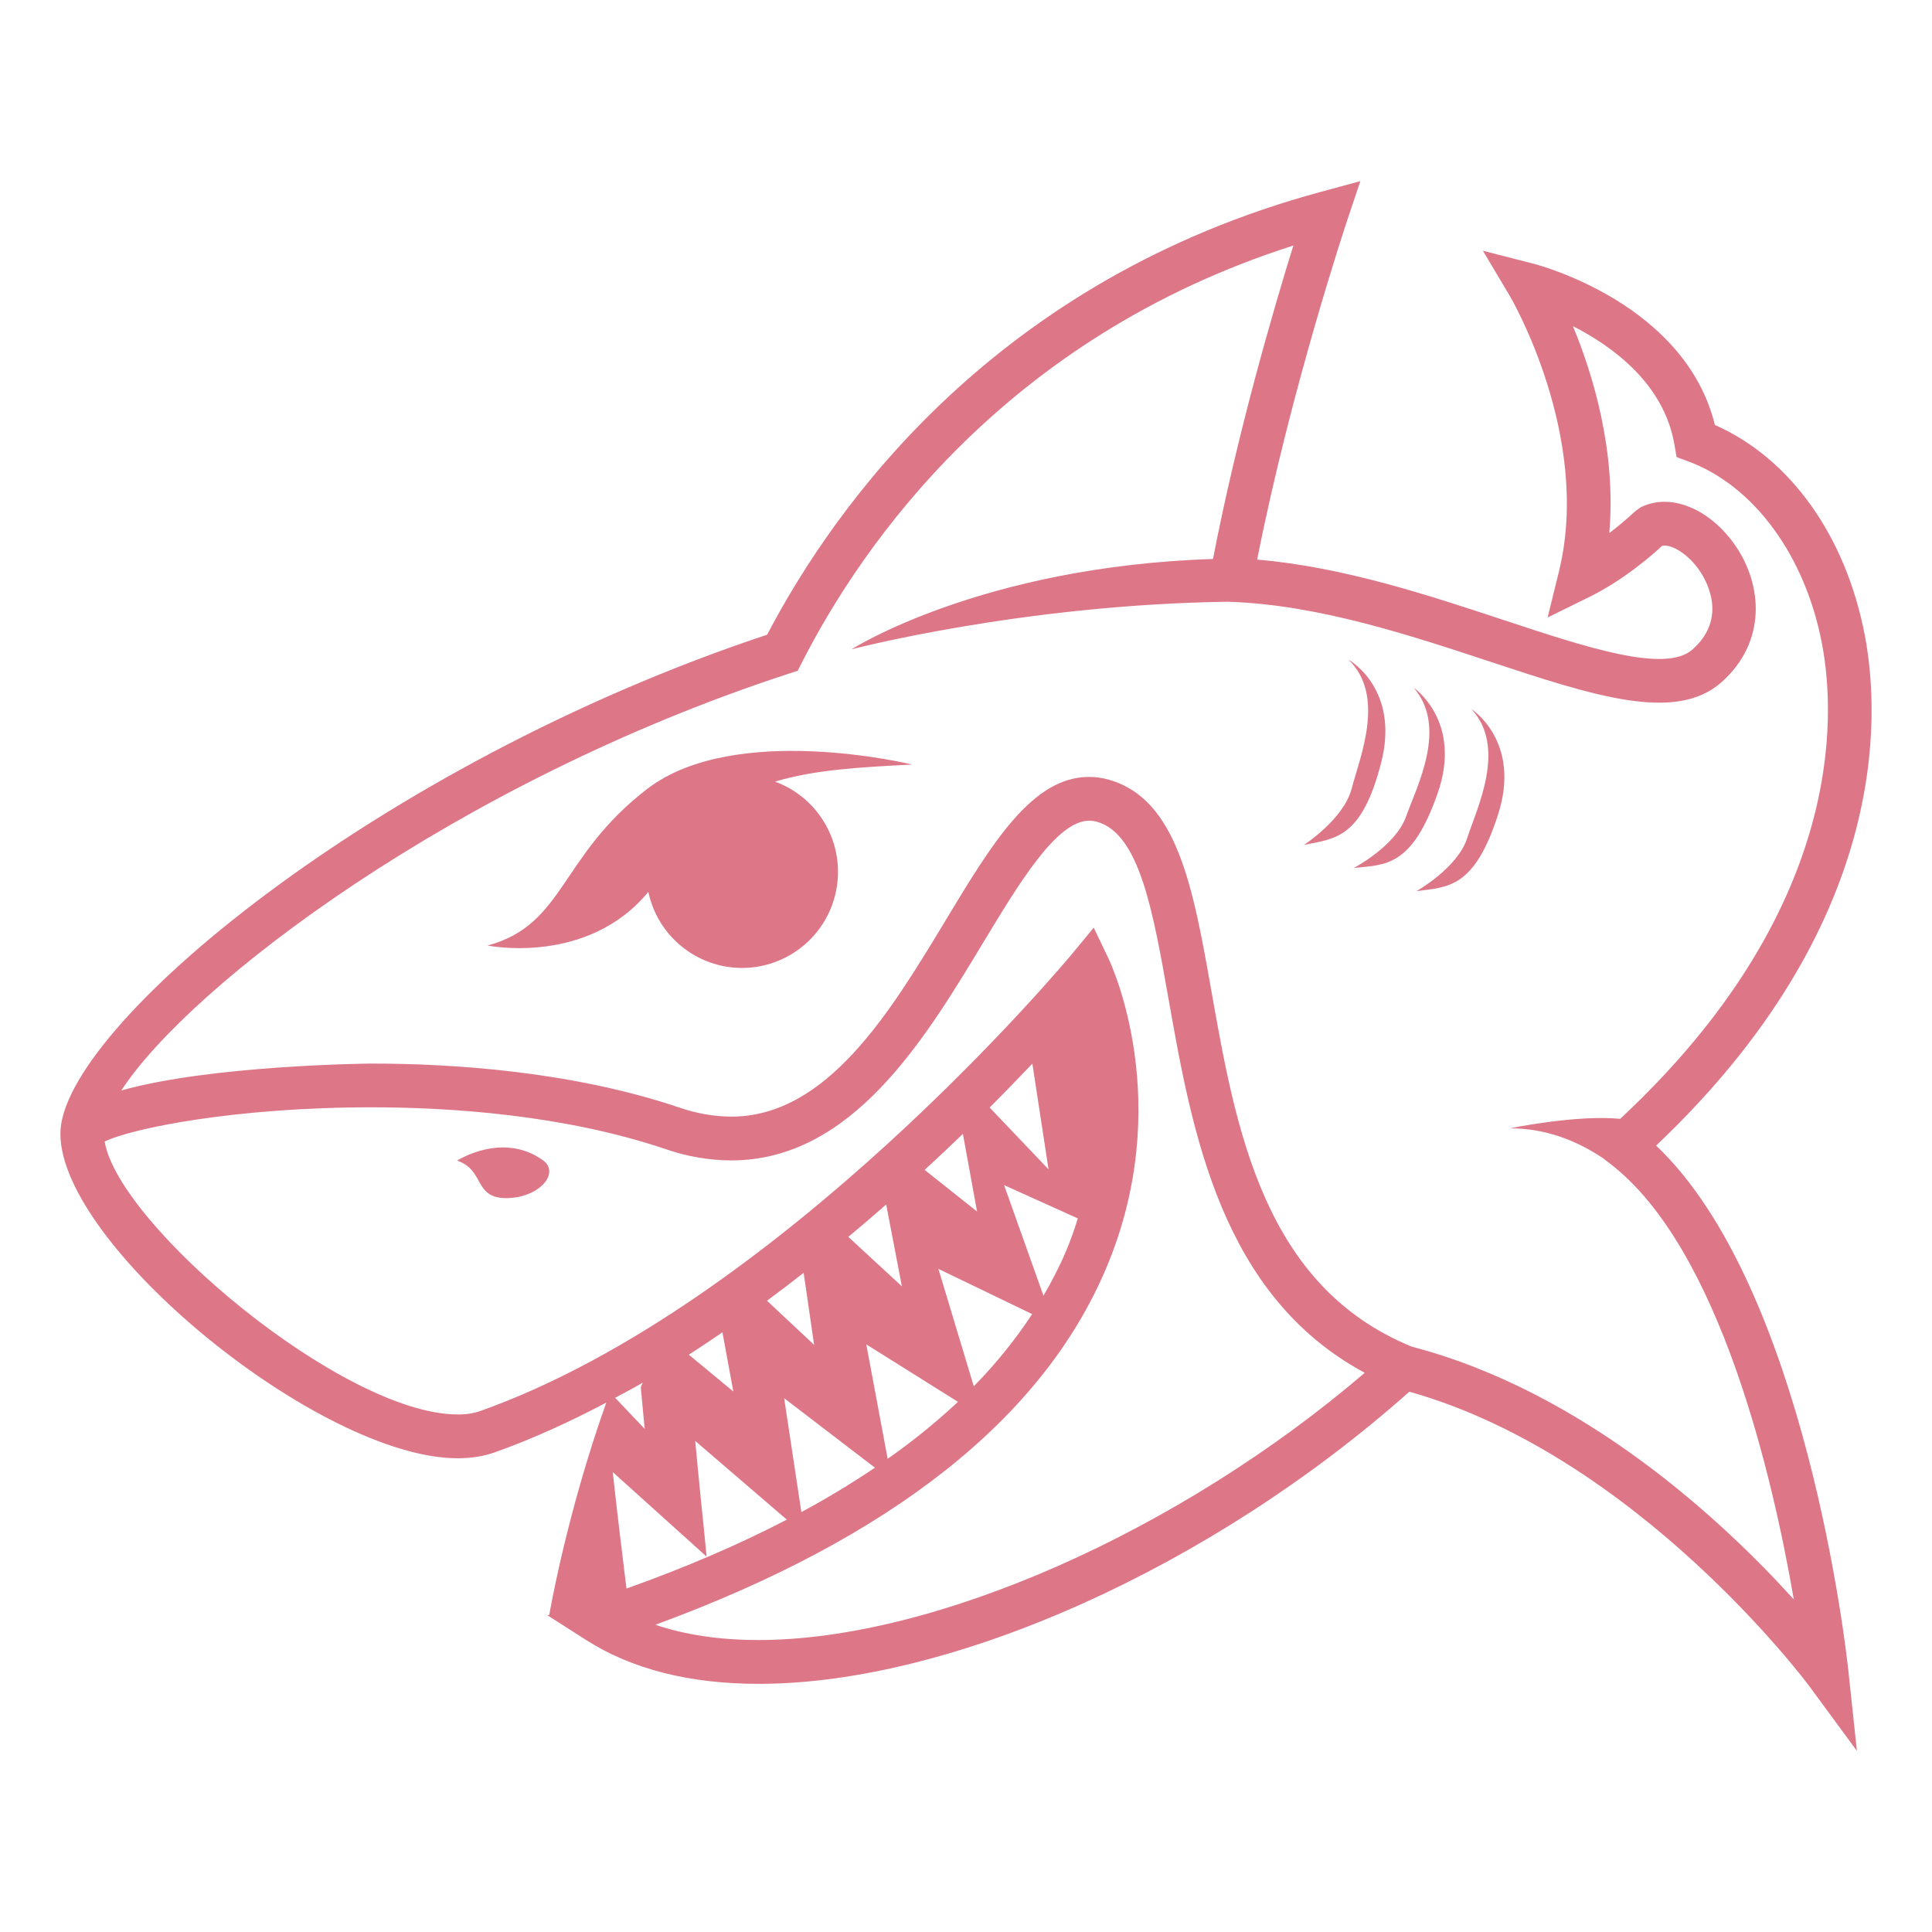
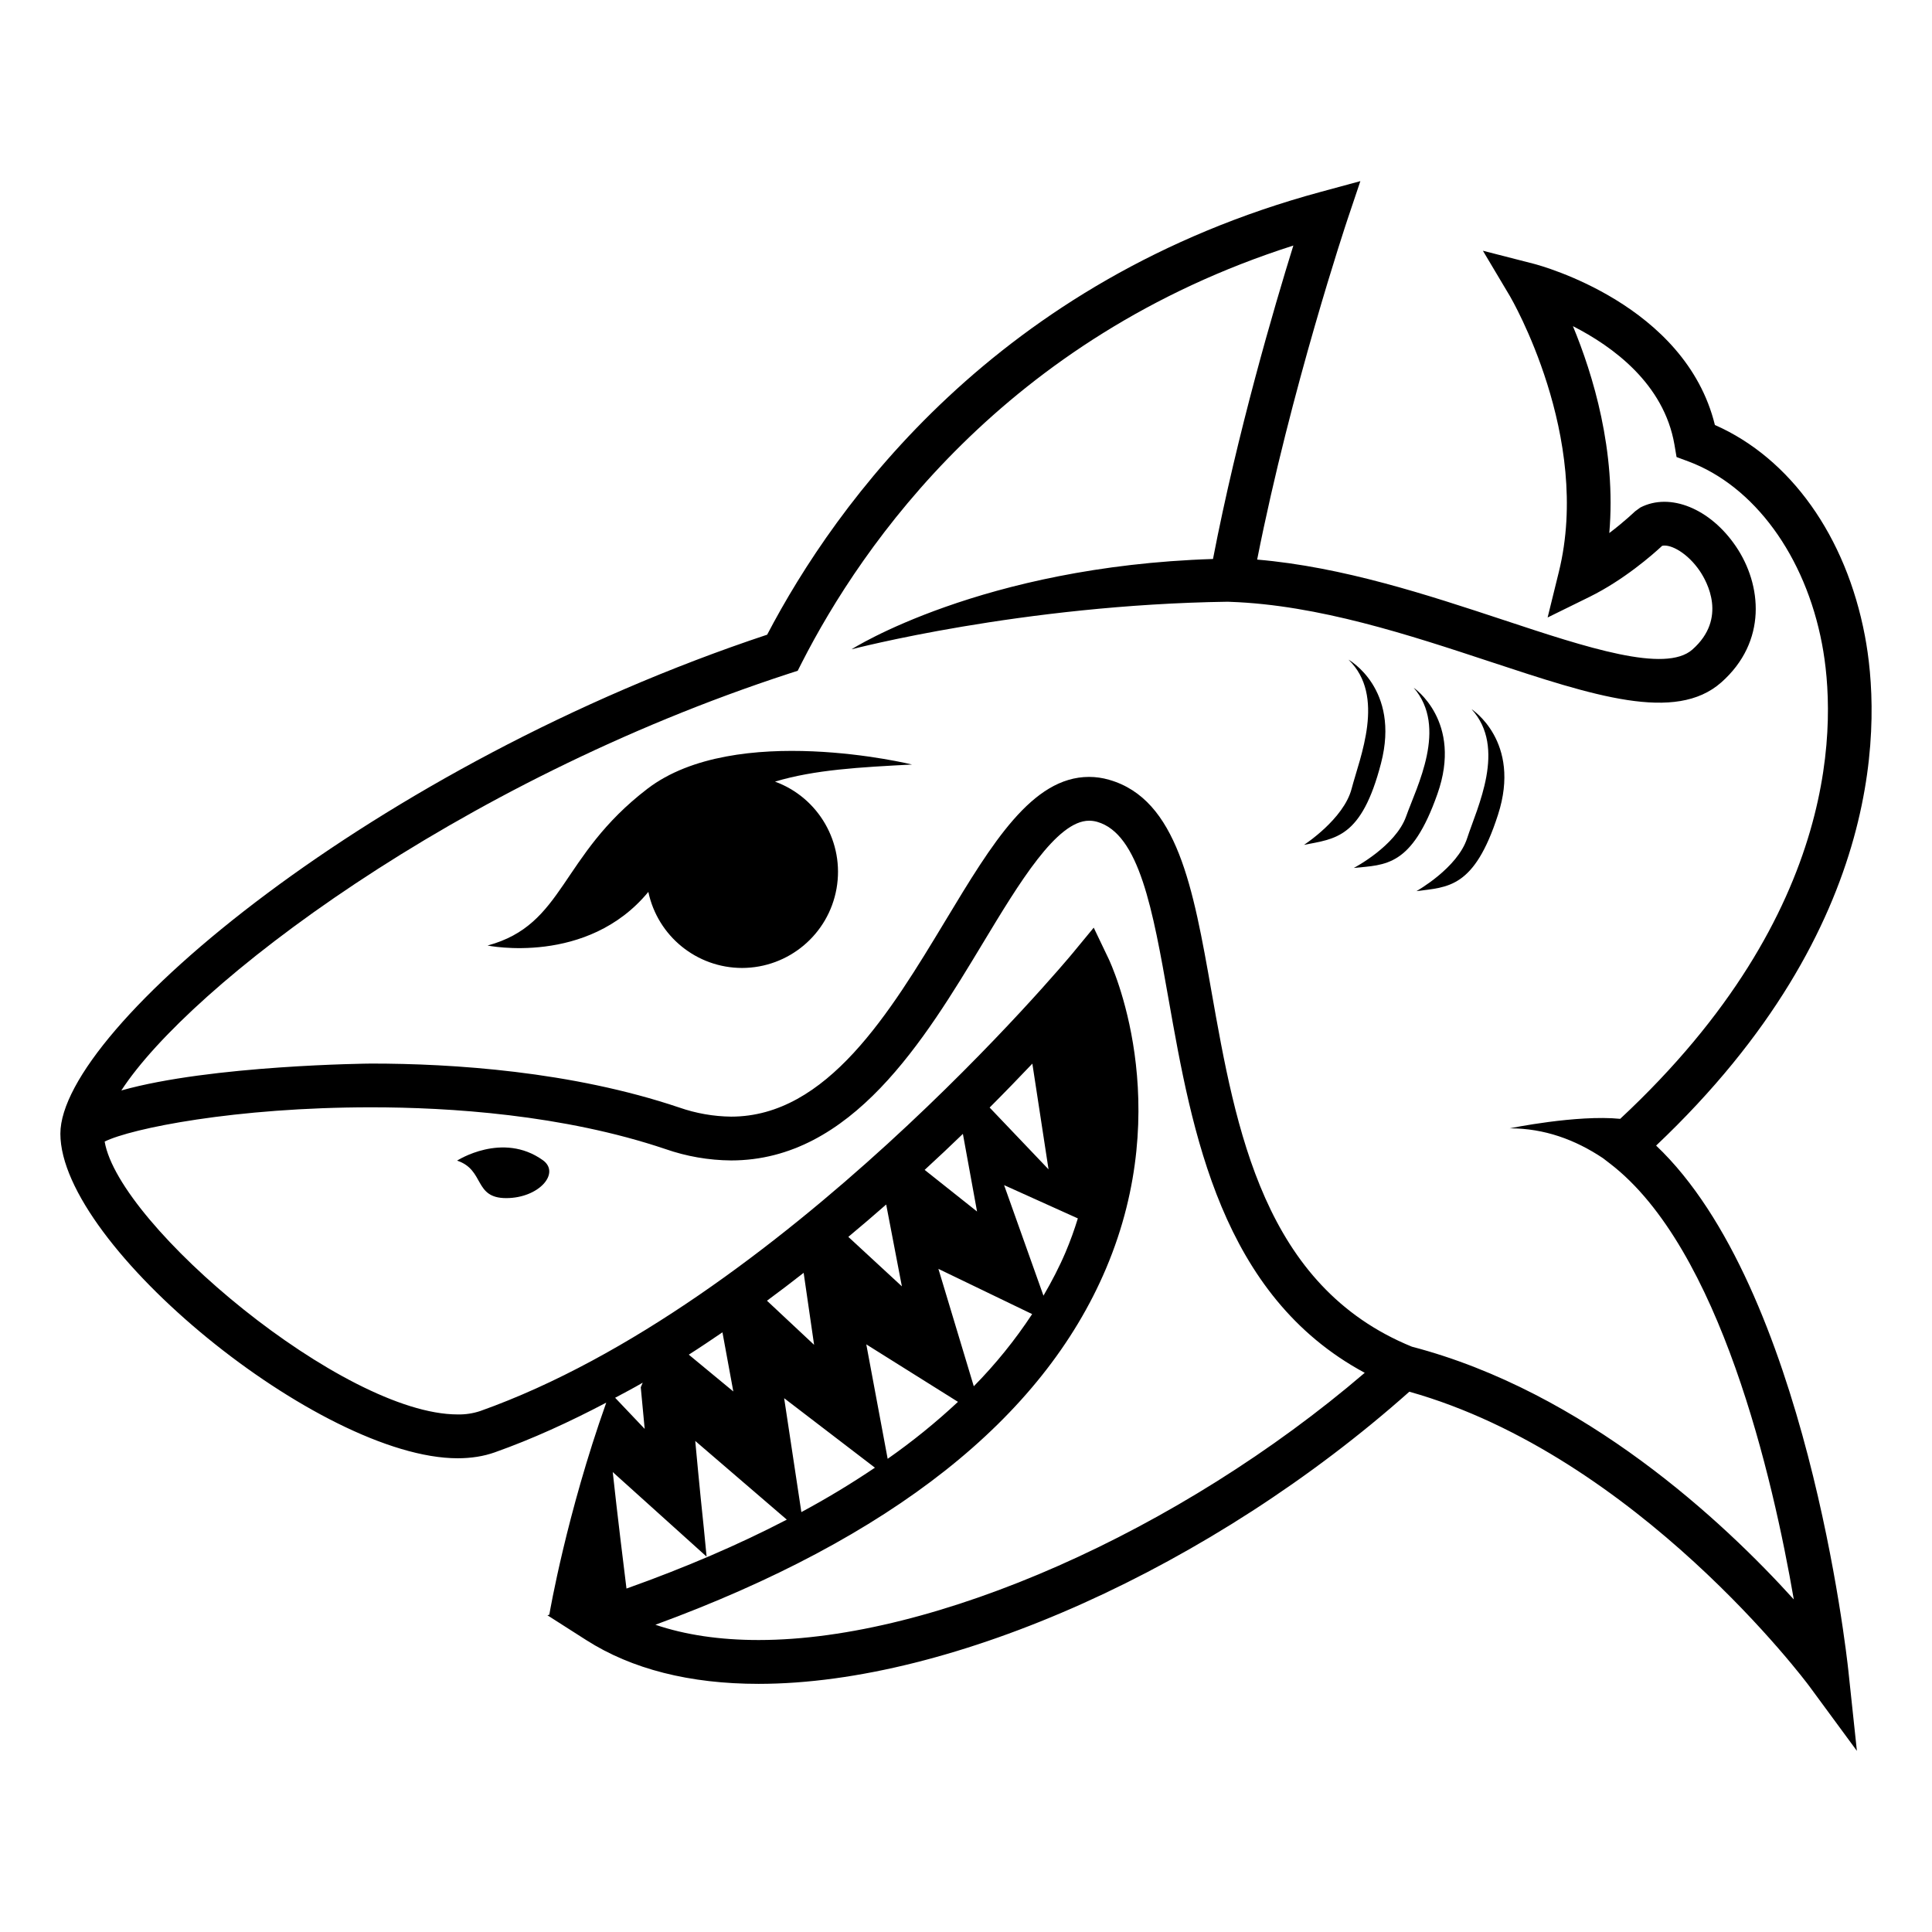
<svg xmlns="http://www.w3.org/2000/svg" width="800px" height="800px" viewBox="0 0 64 64" aria-hidden="true" role="img" class="iconify iconify--emojione-monotone" preserveAspectRatio="xMidYMid meet">
-   <path d="M54.861 37.949c7.727-7.318 7.423-14.215 6.916-16.887c-.627-3.305-2.471-5.883-4.969-6.984c-.98-3.998-5.776-5.279-5.986-5.336l-1.699-.436l.9 1.512c.026.047 2.719 4.648 1.616 9.127l-.372 1.51l1.391-.684c1.132-.559 2.089-1.396 2.404-1.691c.291-.063.852.252 1.248.838c.236.35.918 1.568-.246 2.598c-.896.795-3.502-.066-6.26-.979c-2.507-.828-5.318-1.758-8.159-2c1.118-5.662 2.968-11.193 2.987-11.252L45.064 6l-1.304.354C33.012 9.262 27.688 16.678 25.413 21.025C12.463 25.326 2 34.068 2 37.555c0 3.717 8.61 10.752 13.161 10.752c.45 0 .864-.066 1.231-.197c1.249-.443 2.482-1.01 3.691-1.646c-1.313 3.695-1.869 6.92-1.886 7.025l-.062.02l1.287.822c1.505.961 3.426 1.449 5.71 1.449h.001c6.426-.002 15.037-3.881 21.553-9.678c7.561 2.127 13.187 9.67 13.243 9.746L61.512 58l-.283-2.66c-.057-.535-1.4-12.68-6.368-17.391M20.298 48.764l3.109 2.801l-.095-.973c-.133-1.236-.281-2.859-.281-2.859l3.033 2.607c-1.589.826-3.359 1.588-5.311 2.283c-.073-.586-.313-2.531-.455-3.859m1.058-1.43l-.979-1.031c.306-.164.612-.324.914-.5c-.021.049-.045.102-.065.152l.13 1.379m1.461-2.459c.377-.24.747-.49 1.115-.74l.36 1.959l-1.475-1.219m9.966-8.186c.52-.521.988-1.006 1.415-1.455l.536 3.502l-1.951-2.047m2.922 3.672a11.4 11.4 0 0 1-.406 1.119c-.209.492-.459.971-.733 1.441l-1.304-3.662l2.443 1.102m-1.514 3.17a15.68 15.68 0 0 1-1.933 2.391l-1.172-3.889l3.105 1.498m-3.561-4.777c.44-.404.866-.805 1.267-1.193l.469 2.572l-1.736-1.379m1.104 7.684a21.289 21.289 0 0 1-2.329 1.887l-.708-3.791l3.037 1.904m-3.632-5.465c.43-.357.848-.717 1.254-1.072l.52 2.711l-1.774-1.639m.881 7.646a28.423 28.423 0 0 1-2.437 1.471l-.57-3.773l3.007 2.302m-3.576-5.531a50.28 50.28 0 0 0 1.215-.924l.346 2.385l-1.561-1.461m-.274 11.24c-1.287 0-2.432-.17-3.422-.506c7.805-2.863 12.822-6.828 14.928-11.801c2.319-5.475.173-10.078.08-10.271l-.488-1.02l-.719.871c-.096.115-9.653 11.602-19.603 15.141a2.227 2.227 0 0 1-.749.113c-3.782 0-11.224-6.256-11.693-9.039c.879-.436 4.326-1.135 8.833-1.135c2.574 0 6.354.24 9.743 1.383a6.777 6.777 0 0 0 2.176.377c3.997 0 6.407-3.994 8.344-7.205c1.201-1.99 2.443-4.049 3.515-4.049c.088 0 .174.012.266.037c1.398.398 1.846 2.928 2.363 5.857c.781 4.412 1.74 9.834 6.502 12.395c-6.126 5.247-14.242 8.85-20.076 8.852m21.639-9.717c-4.911-2.002-5.832-7.197-6.643-11.783c-.603-3.41-1.124-6.354-3.393-6.998a2.37 2.37 0 0 0-.659-.094c-1.887 0-3.214 2.201-4.75 4.748c-1.841 3.051-3.926 6.506-7.108 6.506a5.413 5.413 0 0 1-1.715-.301c-3.576-1.205-7.522-1.457-10.204-1.457c-.074 0-5.302.051-8.281.891c2.265-3.482 11.058-10.203 22.122-13.811l.284-.092l.136-.268c1.998-3.918 6.72-10.766 16.283-13.818c-.637 2.047-1.854 6.199-2.662 10.383c-7.675.246-11.974 2.99-11.972 2.992c0 0 5.634-1.479 12.466-1.576l.08.004c2.918.102 5.936 1.1 8.598 1.979c3.436 1.135 6.147 2.031 7.666.689c1.527-1.352 1.345-3.236.485-4.504c-.85-1.254-2.183-1.797-3.167-1.289l-.174.127c-.006.004-.345.334-.854.719c.234-2.719-.541-5.252-1.205-6.854c1.322.674 3.016 1.908 3.363 3.924l.07.412l.391.145c2.178.811 3.875 3.129 4.428 6.049c.466 2.453.706 8.84-6.686 15.729c-1.436-.143-3.658.314-3.658.314c1.146 0 2.168.375 3.089.99l.231.178c3.648 2.797 5.4 10.438 6.089 14.438c-2.332-2.577-6.922-6.874-12.65-8.372" fill="#DD7788" />
-   <path d="M21.444 26.131c-2.916 2.234-2.727 4.498-5.293 5.191c0 0 3.303.678 5.326-1.777a3.177 3.177 0 0 0 3.103 2.52a3.184 3.184 0 0 0 1.093-6.173c1.316-.396 2.821-.477 4.54-.566c-.001-.002-5.851-1.431-8.769.805" fill="#DD7788" />
-   <path d="M44.67 21.852c1.244 1.195.372 3.248.105 4.273c-.262 1.012-1.58 1.863-1.58 1.863c1.037-.207 1.908-.215 2.553-2.703c.645-2.482-1.078-3.433-1.078-3.433" fill="#DD7788" />
-   <path d="M46.83 22.783c1.139 1.309.101 3.271-.25 4.26c-.348.986-1.734 1.709-1.734 1.709c1.051-.107 1.918-.031 2.769-2.447c.856-2.412-.785-3.522-.785-3.522" fill="#DD7788" />
-   <path d="M48.746 23.492c1.174 1.277.18 3.271-.143 4.27c-.32.996-1.682 1.758-1.682 1.758c1.043-.137 1.915-.088 2.701-2.527c.79-2.438-.876-3.501-.876-3.501" fill="#DD7788" />
-   <path d="M15.142 38.447c.924.309.542 1.242 1.626 1.242c1.086 0 1.806-.83 1.215-1.256c-1.338-.958-2.841.014-2.841.014" fill="#DD7788" />
+   <path d="M54.861 37.949c7.727-7.318 7.423-14.215 6.916-16.887c-.627-3.305-2.471-5.883-4.969-6.984c-.98-3.998-5.776-5.279-5.986-5.336l-1.699-.436l.9 1.512c.026.047 2.719 4.648 1.616 9.127l-.372 1.51l1.391-.684c1.132-.559 2.089-1.396 2.404-1.691c.291-.063.852.252 1.248.838c.236.35.918 1.568-.246 2.598c-.896.795-3.502-.066-6.26-.979c-2.507-.828-5.318-1.758-8.159-2c1.118-5.662 2.968-11.193 2.987-11.252L45.064 6l-1.304.354C33.012 9.262 27.688 16.678 25.413 21.025C12.463 25.326 2 34.068 2 37.555c0 3.717 8.61 10.752 13.161 10.752c.45 0 .864-.066 1.231-.197c1.249-.443 2.482-1.01 3.691-1.646c-1.313 3.695-1.869 6.92-1.886 7.025l-.062.02l1.287.822c1.505.961 3.426 1.449 5.71 1.449h.001c6.426-.002 15.037-3.881 21.553-9.678c7.561 2.127 13.187 9.67 13.243 9.746L61.512 58l-.283-2.66c-.057-.535-1.4-12.68-6.368-17.391M20.298 48.764l3.109 2.801l-.095-.973c-.133-1.236-.281-2.859-.281-2.859l3.033 2.607c-1.589.826-3.359 1.588-5.311 2.283c-.073-.586-.313-2.531-.455-3.859m1.058-1.43l-.979-1.031c.306-.164.612-.324.914-.5c-.021.049-.045.102-.065.152l.13 1.379m1.461-2.459c.377-.24.747-.49 1.115-.74l.36 1.959l-1.475-1.219m9.966-8.186c.52-.521.988-1.006 1.415-1.455l.536 3.502l-1.951-2.047m2.922 3.672a11.4 11.4 0 0 1-.406 1.119c-.209.492-.459.971-.733 1.441l-1.304-3.662l2.443 1.102m-1.514 3.17a15.68 15.68 0 0 1-1.933 2.391l-1.172-3.889l3.105 1.498m-3.561-4.777c.44-.404.866-.805 1.267-1.193l.469 2.572l-1.736-1.379m1.104 7.684a21.289 21.289 0 0 1-2.329 1.887l-.708-3.791l3.037 1.904m-3.632-5.465c.43-.357.848-.717 1.254-1.072l.52 2.711l-1.774-1.639m.881 7.646a28.423 28.423 0 0 1-2.437 1.471l-.57-3.773l3.007 2.302m-3.576-5.531a50.28 50.28 0 0 0 1.215-.924l.346 2.385l-1.561-1.461m-.274 11.24c-1.287 0-2.432-.17-3.422-.506c7.805-2.863 12.822-6.828 14.928-11.801c2.319-5.475.173-10.078.08-10.271l-.488-1.02l-.719.871c-.096.115-9.653 11.602-19.603 15.141a2.227 2.227 0 0 1-.749.113c-3.782 0-11.224-6.256-11.693-9.039c.879-.436 4.326-1.135 8.833-1.135c2.574 0 6.354.24 9.743 1.383a6.777 6.777 0 0 0 2.176.377c3.997 0 6.407-3.994 8.344-7.205c1.201-1.99 2.443-4.049 3.515-4.049c.088 0 .174.012.266.037c1.398.398 1.846 2.928 2.363 5.857c.781 4.412 1.74 9.834 6.502 12.395c-6.126 5.247-14.242 8.85-20.076 8.852m21.639-9.717c-4.911-2.002-5.832-7.197-6.643-11.783c-.603-3.41-1.124-6.354-3.393-6.998a2.37 2.37 0 0 0-.659-.094c-1.887 0-3.214 2.201-4.75 4.748c-1.841 3.051-3.926 6.506-7.108 6.506a5.413 5.413 0 0 1-1.715-.301c-3.576-1.205-7.522-1.457-10.204-1.457c-.074 0-5.302.051-8.281.891c2.265-3.482 11.058-10.203 22.122-13.811l.284-.092l.136-.268c1.998-3.918 6.72-10.766 16.283-13.818c-.637 2.047-1.854 6.199-2.662 10.383c-7.675.246-11.974 2.99-11.972 2.992c0 0 5.634-1.479 12.466-1.576l.08.004c2.918.102 5.936 1.1 8.598 1.979c3.436 1.135 6.147 2.031 7.666.689c1.527-1.352 1.345-3.236.485-4.504c-.85-1.254-2.183-1.797-3.167-1.289l-.174.127c-.006.004-.345.334-.854.719c.234-2.719-.541-5.252-1.205-6.854c1.322.674 3.016 1.908 3.363 3.924l.07.412l.391.145c2.178.811 3.875 3.129 4.428 6.049c.466 2.453.706 8.84-6.686 15.729c-1.436-.143-3.658.314-3.658.314c1.146 0 2.168.375 3.089.99l.231.178c3.648 2.797 5.4 10.438 6.089 14.438c-2.332-2.577-6.922-6.874-12.65-8.372" fill="black" />
+   <path d="M21.444 26.131c-2.916 2.234-2.727 4.498-5.293 5.191c0 0 3.303.678 5.326-1.777a3.177 3.177 0 0 0 3.103 2.52a3.184 3.184 0 0 0 1.093-6.173c1.316-.396 2.821-.477 4.54-.566c-.001-.002-5.851-1.431-8.769.805" fill="black" />
+   <path d="M44.67 21.852c1.244 1.195.372 3.248.105 4.273c-.262 1.012-1.58 1.863-1.58 1.863c1.037-.207 1.908-.215 2.553-2.703c.645-2.482-1.078-3.433-1.078-3.433" fill="black" />
+   <path d="M46.83 22.783c1.139 1.309.101 3.271-.25 4.26c-.348.986-1.734 1.709-1.734 1.709c1.051-.107 1.918-.031 2.769-2.447c.856-2.412-.785-3.522-.785-3.522" fill="black" />
+   <path d="M48.746 23.492c1.174 1.277.18 3.271-.143 4.27c-.32.996-1.682 1.758-1.682 1.758c1.043-.137 1.915-.088 2.701-2.527c.79-2.438-.876-3.501-.876-3.501" fill="black" />
+   <path d="M15.142 38.447c.924.309.542 1.242 1.626 1.242c1.086 0 1.806-.83 1.215-1.256c-1.338-.958-2.841.014-2.841.014" fill="black" />
</svg>
